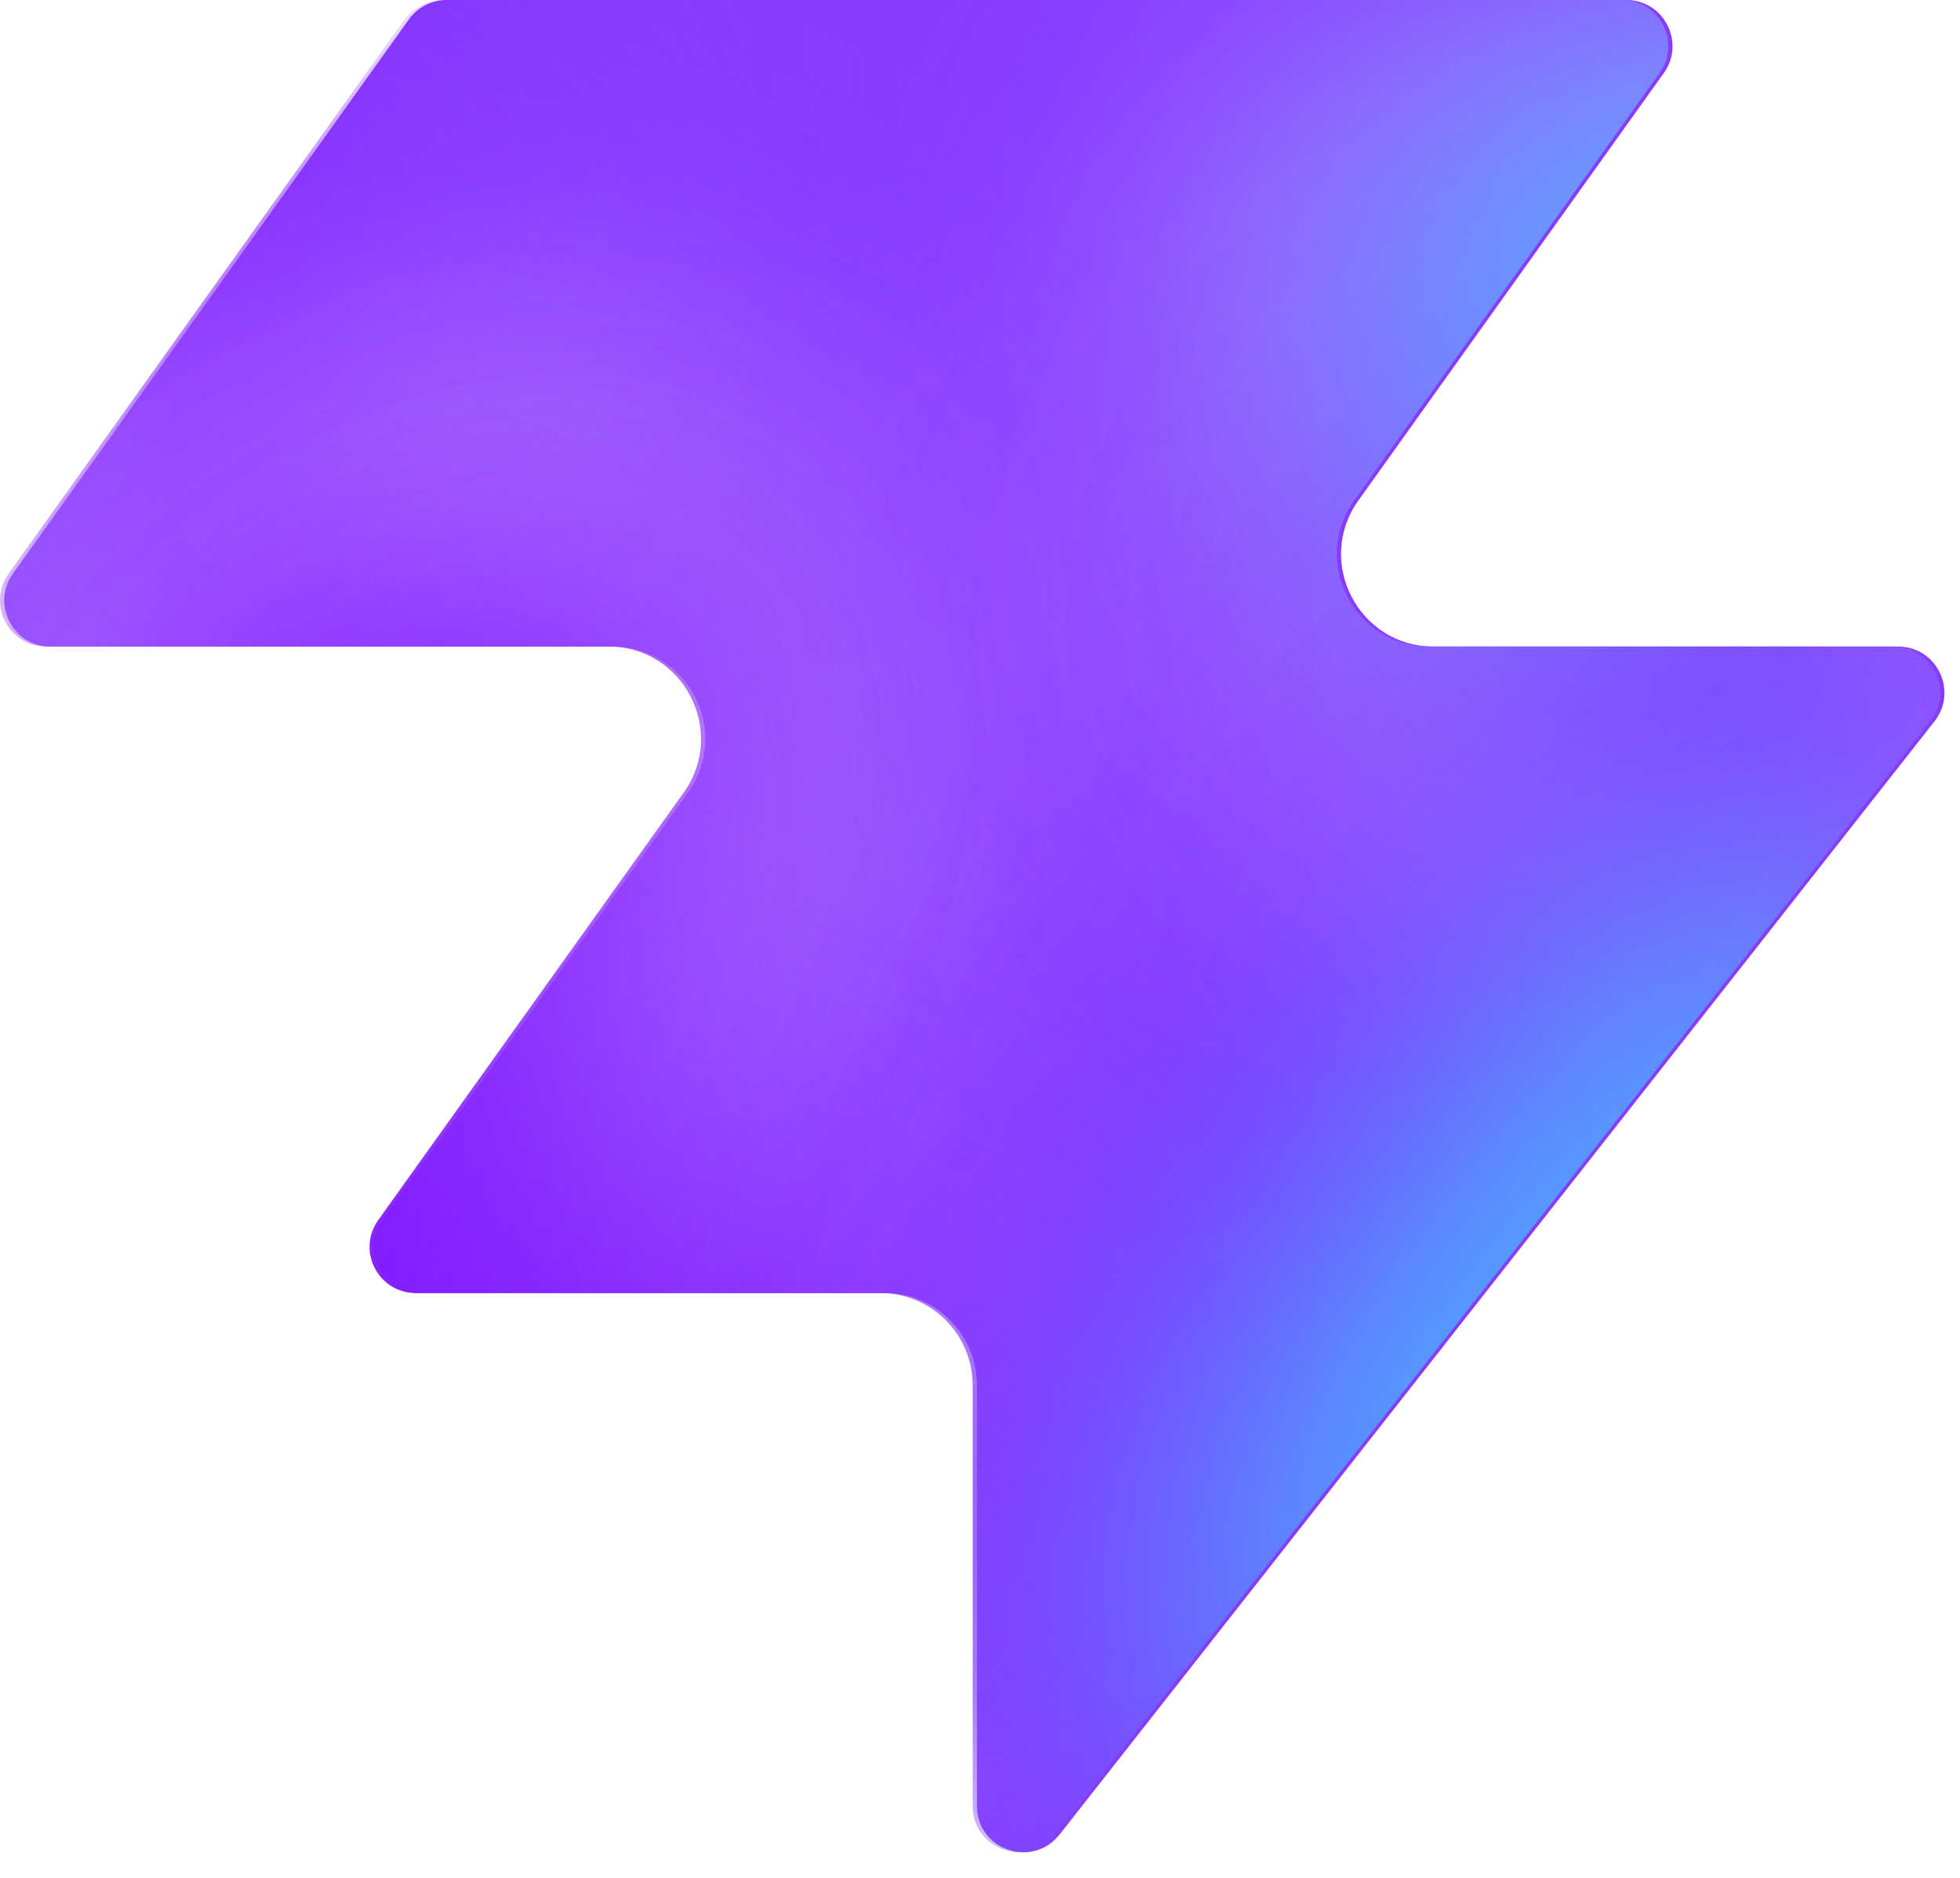
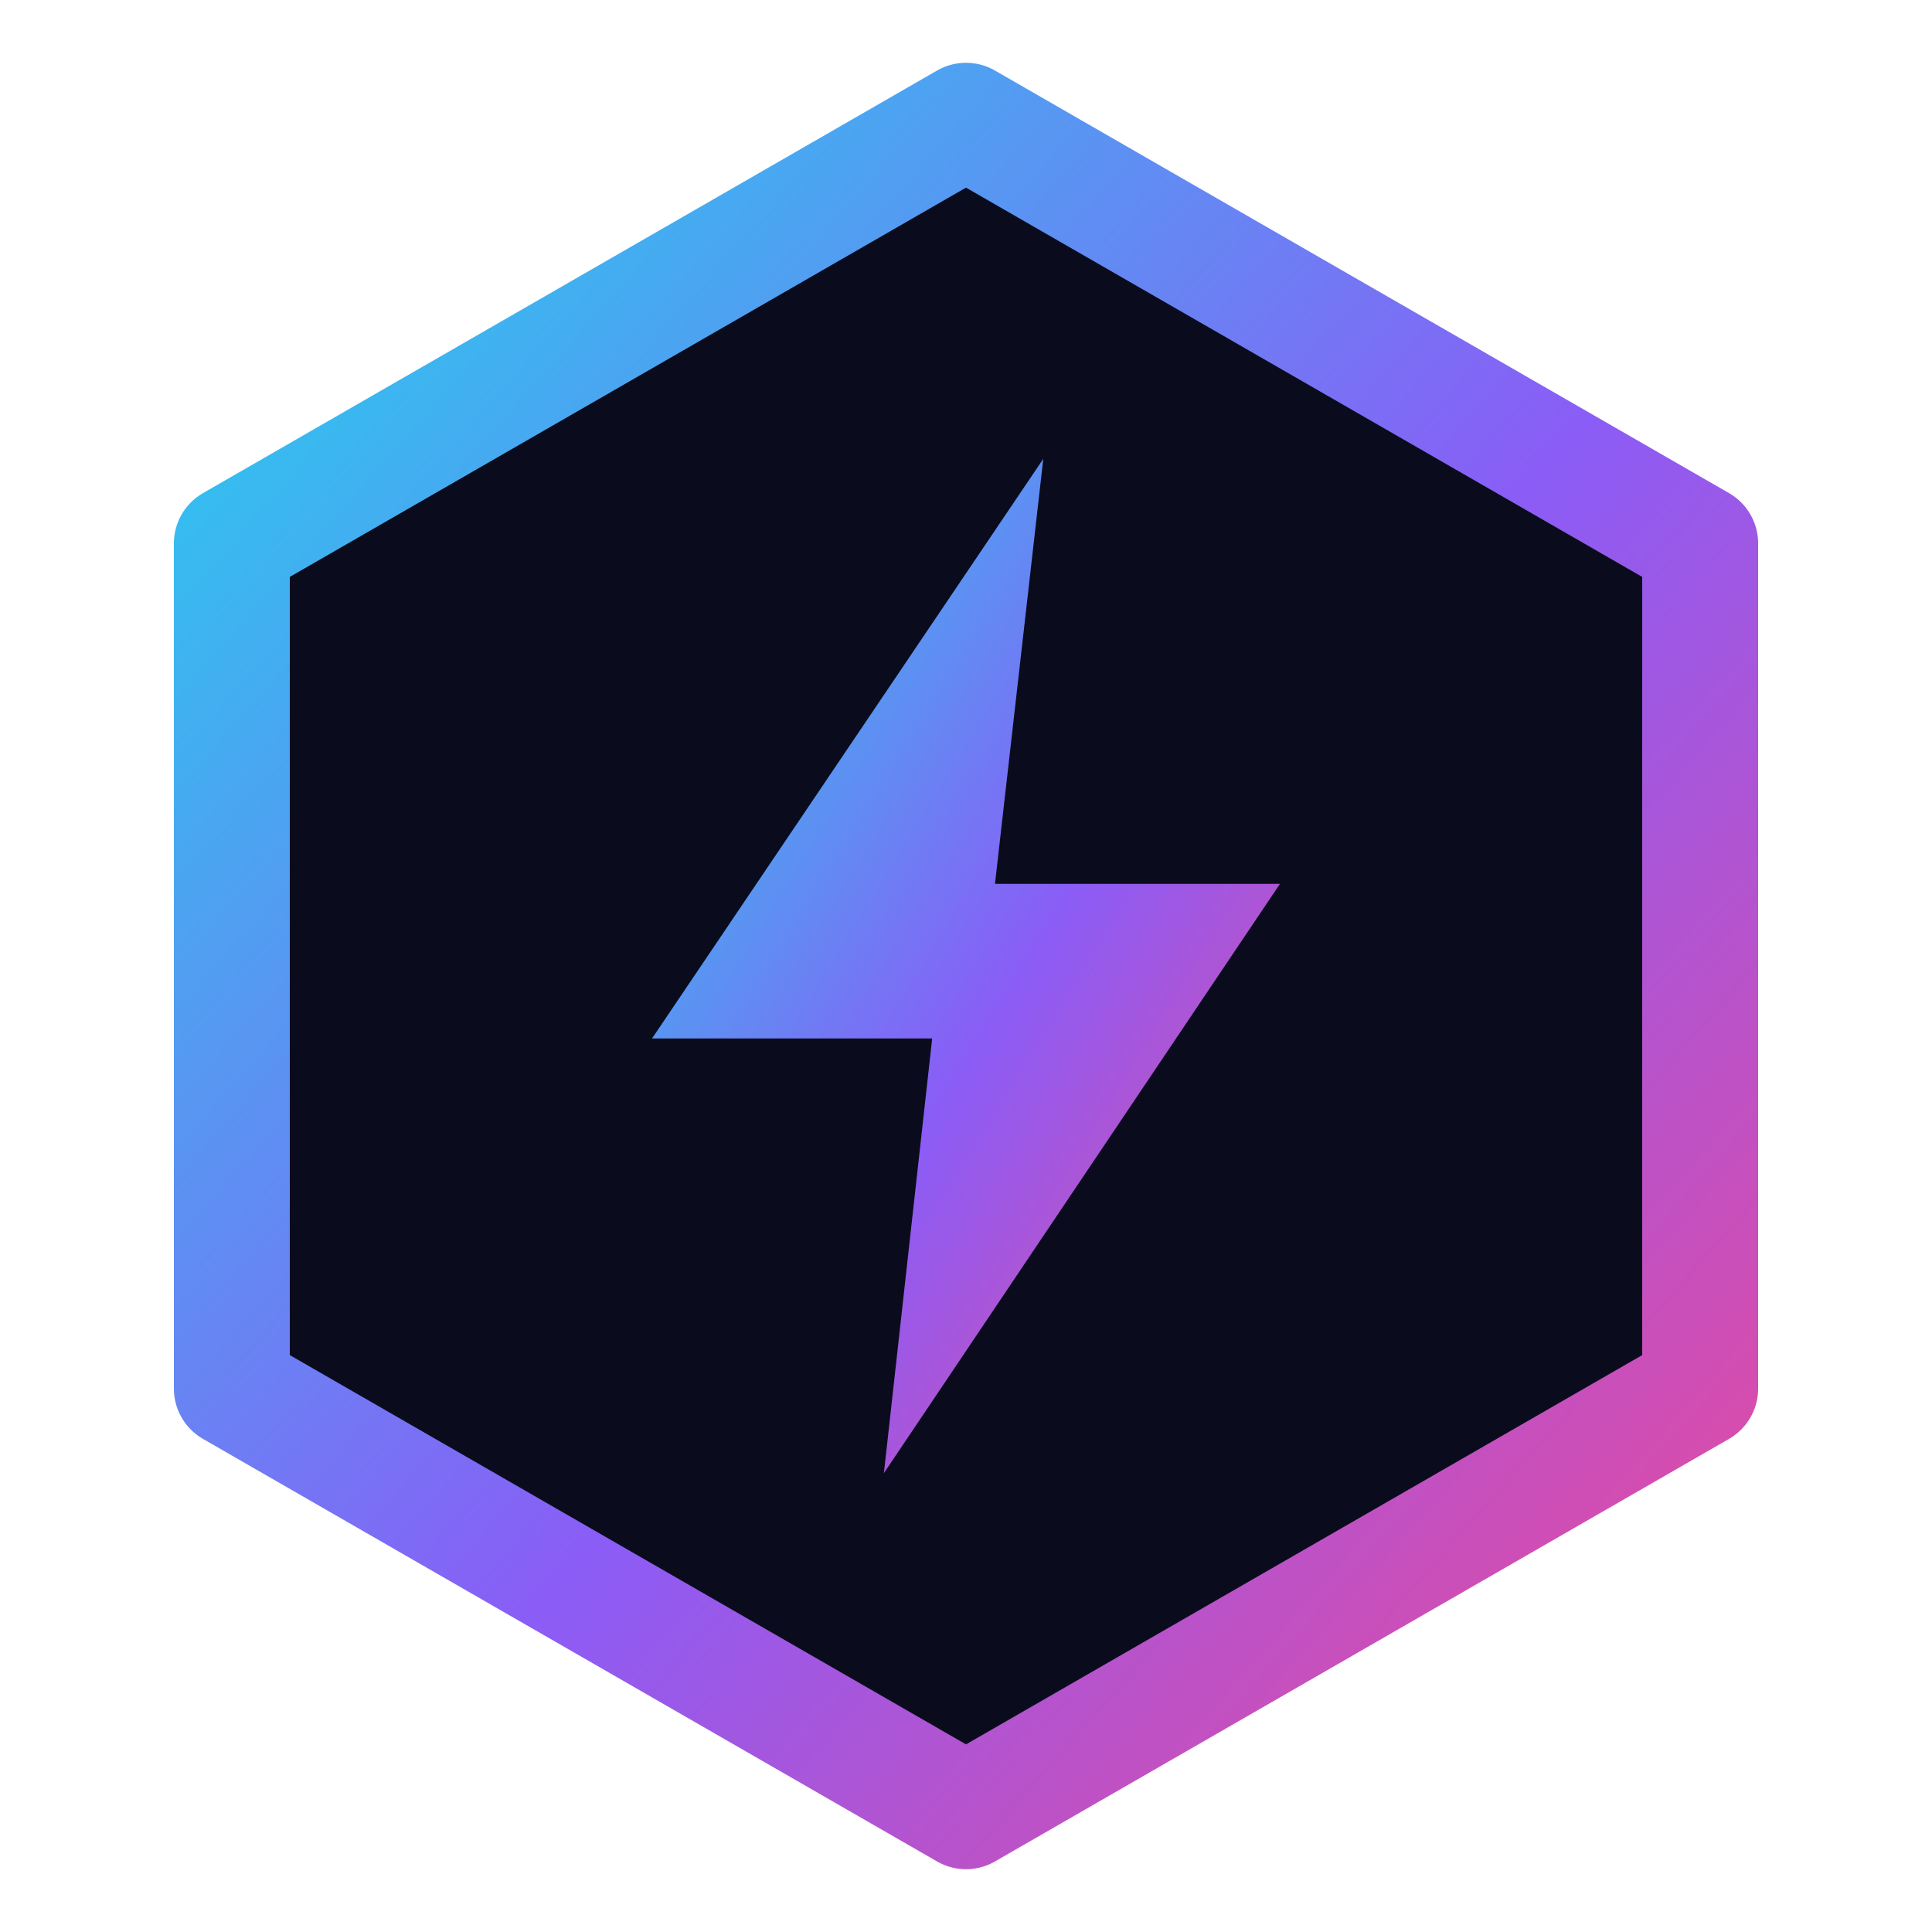
- <svg xmlns="http://www.w3.org/2000/svg" width="48" height="46" fill="none" viewBox="0 0 48 46">
-   <path fill="#863bff" d="M25.946 44.938c-.664.845-2.021.375-2.021-.698V33.937a2.26 2.26 0 0 0-2.262-2.262H10.287c-.92 0-1.456-1.04-.92-1.788l7.48-10.471c1.07-1.497 0-3.578-1.842-3.578H1.237c-.92 0-1.456-1.04-.92-1.788L10.013.474c.214-.297.556-.474.92-.474h28.894c.92 0 1.456 1.04.92 1.788l-7.48 10.471c-1.07 1.498 0 3.579 1.842 3.579h11.377c.943 0 1.473 1.088.89 1.83L25.947 44.94z" style="fill:#863bff;fill:color(display-p3 .525 .23 1);fill-opacity:1" />
-   <mask id="a" width="48" height="46" x="0" y="0" maskUnits="userSpaceOnUse" style="mask-type:alpha">
-     <path fill="#000" d="M25.842 44.938c-.664.844-2.021.375-2.021-.698V33.937a2.26 2.26 0 0 0-2.262-2.262H10.183c-.92 0-1.456-1.04-.92-1.788l7.48-10.471c1.07-1.498 0-3.579-1.842-3.579H1.133c-.92 0-1.456-1.04-.92-1.787L9.91.473c.214-.297.556-.474.92-.474h28.894c.92 0 1.456 1.04.92 1.788l-7.48 10.471c-1.07 1.498 0 3.578 1.842 3.578h11.377c.943 0 1.473 1.088.89 1.832L25.843 44.94z" style="fill:#000;fill-opacity:1" />
-   </mask>
-   <g mask="url(#a)">
-     <g filter="url(#b)">
-       <ellipse cx="5.508" cy="14.704" fill="#ede6ff" rx="5.508" ry="14.704" style="fill:#ede6ff;fill:color(display-p3 .927 .903 1);fill-opacity:1" transform="matrix(.00324 1 1 -.00324 -4.47 31.516)" />
-     </g>
-     <g filter="url(#c)">
-       <ellipse cx="10.399" cy="29.851" fill="#ede6ff" rx="10.399" ry="29.851" style="fill:#ede6ff;fill:color(display-p3 .927 .903 1);fill-opacity:1" transform="matrix(.00324 1 1 -.00324 -39.328 7.883)" />
-     </g>
-     <g filter="url(#d)">
-       <ellipse cx="5.508" cy="30.487" fill="#7e14ff" rx="5.508" ry="30.487" style="fill:#7e14ff;fill:color(display-p3 .492 .077 1);fill-opacity:1" transform="rotate(89.814 -25.913 -14.639)scale(1 -1)" />
-     </g>
-     <g filter="url(#e)">
-       <ellipse cx="5.508" cy="30.599" fill="#7e14ff" rx="5.508" ry="30.599" style="fill:#7e14ff;fill:color(display-p3 .492 .077 1);fill-opacity:1" transform="rotate(89.814 -32.644 -3.334)scale(1 -1)" />
-     </g>
-     <g filter="url(#f)">
-       <ellipse cx="5.508" cy="30.599" fill="#7e14ff" rx="5.508" ry="30.599" style="fill:#7e14ff;fill:color(display-p3 .492 .077 1);fill-opacity:1" transform="matrix(.00324 1 1 -.00324 -34.34 30.47)" />
-     </g>
-     <g filter="url(#g)">
-       <ellipse cx="14.072" cy="22.078" fill="#ede6ff" rx="14.072" ry="22.078" style="fill:#ede6ff;fill:color(display-p3 .927 .903 1);fill-opacity:1" transform="rotate(93.35 24.506 48.493)scale(-1 1)" />
-     </g>
-     <g filter="url(#h)">
-       <ellipse cx="3.47" cy="21.501" fill="#7e14ff" rx="3.47" ry="21.501" style="fill:#7e14ff;fill:color(display-p3 .492 .077 1);fill-opacity:1" transform="rotate(89.009 28.708 47.59)scale(-1 1)" />
-     </g>
-     <g filter="url(#i)">
-       <ellipse cx="3.47" cy="21.501" fill="#7e14ff" rx="3.47" ry="21.501" style="fill:#7e14ff;fill:color(display-p3 .492 .077 1);fill-opacity:1" transform="rotate(89.009 28.708 47.59)scale(-1 1)" />
-     </g>
-     <g filter="url(#j)">
-       <ellipse cx=".387" cy="8.972" fill="#7e14ff" rx="4.407" ry="29.108" style="fill:#7e14ff;fill:color(display-p3 .492 .077 1);fill-opacity:1" transform="rotate(39.51 .387 8.972)" />
-     </g>
-     <g filter="url(#k)">
-       <ellipse cx="47.523" cy="-6.092" fill="#7e14ff" rx="4.407" ry="29.108" style="fill:#7e14ff;fill:color(display-p3 .492 .077 1);fill-opacity:1" transform="rotate(37.892 47.523 -6.092)" />
-     </g>
-     <g filter="url(#l)">
-       <ellipse cx="41.412" cy="6.333" fill="#47bfff" rx="5.971" ry="9.665" style="fill:#47bfff;fill:color(display-p3 .28 .748 1);fill-opacity:1" transform="rotate(37.892 41.412 6.333)" />
-     </g>
-     <g filter="url(#m)">
-       <ellipse cx="-1.879" cy="38.332" fill="#7e14ff" rx="4.407" ry="29.108" style="fill:#7e14ff;fill:color(display-p3 .492 .077 1);fill-opacity:1" transform="rotate(37.892 -1.88 38.332)" />
-     </g>
-     <g filter="url(#n)">
-       <ellipse cx="-1.879" cy="38.332" fill="#7e14ff" rx="4.407" ry="29.108" style="fill:#7e14ff;fill:color(display-p3 .492 .077 1);fill-opacity:1" transform="rotate(37.892 -1.88 38.332)" />
-     </g>
-     <g filter="url(#o)">
-       <ellipse cx="35.651" cy="29.907" fill="#7e14ff" rx="4.407" ry="29.108" style="fill:#7e14ff;fill:color(display-p3 .492 .077 1);fill-opacity:1" transform="rotate(37.892 35.651 29.907)" />
-     </g>
-     <g filter="url(#p)">
-       <ellipse cx="38.418" cy="32.4" fill="#47bfff" rx="5.971" ry="15.297" style="fill:#47bfff;fill:color(display-p3 .28 .748 1);fill-opacity:1" transform="rotate(37.892 38.418 32.4)" />
-     </g>
-   </g>
+ <svg xmlns="http://www.w3.org/2000/svg" viewBox="0 0 40 40">
  <defs>
-     <filter id="b" width="60.045" height="41.654" x="-19.77" y="16.149" color-interpolation-filters="sRGB" filterUnits="userSpaceOnUse">
-       <feFlood flood-opacity="0" result="BackgroundImageFix" />
-       <feBlend in="SourceGraphic" in2="BackgroundImageFix" result="shape" />
-       <feGaussianBlur result="effect1_foregroundBlur_2002_17158" stdDeviation="7.659" />
-     </filter>
-     <filter id="c" width="90.34" height="51.437" x="-54.613" y="-7.533" color-interpolation-filters="sRGB" filterUnits="userSpaceOnUse">
-       <feFlood flood-opacity="0" result="BackgroundImageFix" />
-       <feBlend in="SourceGraphic" in2="BackgroundImageFix" result="shape" />
-       <feGaussianBlur result="effect1_foregroundBlur_2002_17158" stdDeviation="7.659" />
-     </filter>
-     <filter id="d" width="79.355" height="29.4" x="-49.64" y="2.03" color-interpolation-filters="sRGB" filterUnits="userSpaceOnUse">
-       <feFlood flood-opacity="0" result="BackgroundImageFix" />
-       <feBlend in="SourceGraphic" in2="BackgroundImageFix" result="shape" />
-       <feGaussianBlur result="effect1_foregroundBlur_2002_17158" stdDeviation="4.596" />
-     </filter>
-     <filter id="e" width="79.579" height="29.4" x="-45.045" y="20.029" color-interpolation-filters="sRGB" filterUnits="userSpaceOnUse">
-       <feFlood flood-opacity="0" result="BackgroundImageFix" />
-       <feBlend in="SourceGraphic" in2="BackgroundImageFix" result="shape" />
-       <feGaussianBlur result="effect1_foregroundBlur_2002_17158" stdDeviation="4.596" />
-     </filter>
-     <filter id="f" width="79.579" height="29.4" x="-43.513" y="21.178" color-interpolation-filters="sRGB" filterUnits="userSpaceOnUse">
-       <feFlood flood-opacity="0" result="BackgroundImageFix" />
-       <feBlend in="SourceGraphic" in2="BackgroundImageFix" result="shape" />
-       <feGaussianBlur result="effect1_foregroundBlur_2002_17158" stdDeviation="4.596" />
-     </filter>
-     <filter id="g" width="74.749" height="58.852" x="15.756" y="-17.901" color-interpolation-filters="sRGB" filterUnits="userSpaceOnUse">
-       <feFlood flood-opacity="0" result="BackgroundImageFix" />
-       <feBlend in="SourceGraphic" in2="BackgroundImageFix" result="shape" />
-       <feGaussianBlur result="effect1_foregroundBlur_2002_17158" stdDeviation="7.659" />
-     </filter>
-     <filter id="h" width="61.377" height="25.362" x="23.548" y="2.284" color-interpolation-filters="sRGB" filterUnits="userSpaceOnUse">
-       <feFlood flood-opacity="0" result="BackgroundImageFix" />
-       <feBlend in="SourceGraphic" in2="BackgroundImageFix" result="shape" />
-       <feGaussianBlur result="effect1_foregroundBlur_2002_17158" stdDeviation="4.596" />
-     </filter>
-     <filter id="i" width="61.377" height="25.362" x="23.548" y="2.284" color-interpolation-filters="sRGB" filterUnits="userSpaceOnUse">
-       <feFlood flood-opacity="0" result="BackgroundImageFix" />
-       <feBlend in="SourceGraphic" in2="BackgroundImageFix" result="shape" />
-       <feGaussianBlur result="effect1_foregroundBlur_2002_17158" stdDeviation="4.596" />
-     </filter>
-     <filter id="j" width="56.045" height="63.649" x="-27.636" y="-22.853" color-interpolation-filters="sRGB" filterUnits="userSpaceOnUse">
-       <feFlood flood-opacity="0" result="BackgroundImageFix" />
-       <feBlend in="SourceGraphic" in2="BackgroundImageFix" result="shape" />
-       <feGaussianBlur result="effect1_foregroundBlur_2002_17158" stdDeviation="4.596" />
-     </filter>
-     <filter id="k" width="54.814" height="64.646" x="20.116" y="-38.415" color-interpolation-filters="sRGB" filterUnits="userSpaceOnUse">
-       <feFlood flood-opacity="0" result="BackgroundImageFix" />
-       <feBlend in="SourceGraphic" in2="BackgroundImageFix" result="shape" />
-       <feGaussianBlur result="effect1_foregroundBlur_2002_17158" stdDeviation="4.596" />
-     </filter>
-     <filter id="l" width="33.541" height="35.313" x="24.641" y="-11.323" color-interpolation-filters="sRGB" filterUnits="userSpaceOnUse">
-       <feFlood flood-opacity="0" result="BackgroundImageFix" />
-       <feBlend in="SourceGraphic" in2="BackgroundImageFix" result="shape" />
-       <feGaussianBlur result="effect1_foregroundBlur_2002_17158" stdDeviation="4.596" />
-     </filter>
-     <filter id="m" width="54.814" height="64.646" x="-29.286" y="6.009" color-interpolation-filters="sRGB" filterUnits="userSpaceOnUse">
-       <feFlood flood-opacity="0" result="BackgroundImageFix" />
-       <feBlend in="SourceGraphic" in2="BackgroundImageFix" result="shape" />
-       <feGaussianBlur result="effect1_foregroundBlur_2002_17158" stdDeviation="4.596" />
-     </filter>
-     <filter id="n" width="54.814" height="64.646" x="-29.286" y="6.009" color-interpolation-filters="sRGB" filterUnits="userSpaceOnUse">
-       <feFlood flood-opacity="0" result="BackgroundImageFix" />
-       <feBlend in="SourceGraphic" in2="BackgroundImageFix" result="shape" />
-       <feGaussianBlur result="effect1_foregroundBlur_2002_17158" stdDeviation="4.596" />
-     </filter>
-     <filter id="o" width="54.814" height="64.646" x="8.244" y="-2.416" color-interpolation-filters="sRGB" filterUnits="userSpaceOnUse">
-       <feFlood flood-opacity="0" result="BackgroundImageFix" />
-       <feBlend in="SourceGraphic" in2="BackgroundImageFix" result="shape" />
-       <feGaussianBlur result="effect1_foregroundBlur_2002_17158" stdDeviation="4.596" />
-     </filter>
-     <filter id="p" width="39.409" height="43.623" x="18.713" y="10.588" color-interpolation-filters="sRGB" filterUnits="userSpaceOnUse">
-       <feFlood flood-opacity="0" result="BackgroundImageFix" />
-       <feBlend in="SourceGraphic" in2="BackgroundImageFix" result="shape" />
-       <feGaussianBlur result="effect1_foregroundBlur_2002_17158" stdDeviation="4.596" />
-     </filter>
+     <linearGradient id="g" x1="0" y1="0" x2="1" y2="1">
+       <stop offset="0" stop-color="#22d3ee" />
+       <stop offset=".55" stop-color="#8b5cf6" />
+       <stop offset="1" stop-color="#ec4899" />
+     </linearGradient>
  </defs>
+   <path d="M20 2.5 35.2 11.25v17.5L20 37.5 4.8 28.75v-17.5Z" fill="#0a0c1d" stroke="url(#g)" stroke-width="2.4" stroke-linejoin="round" />
+   <path d="M21.6 9.5 13.5 21.5h5.8l-1 9 8.2-12.2h-5.9l1-8.8Z" fill="url(#g)" />
</svg>
